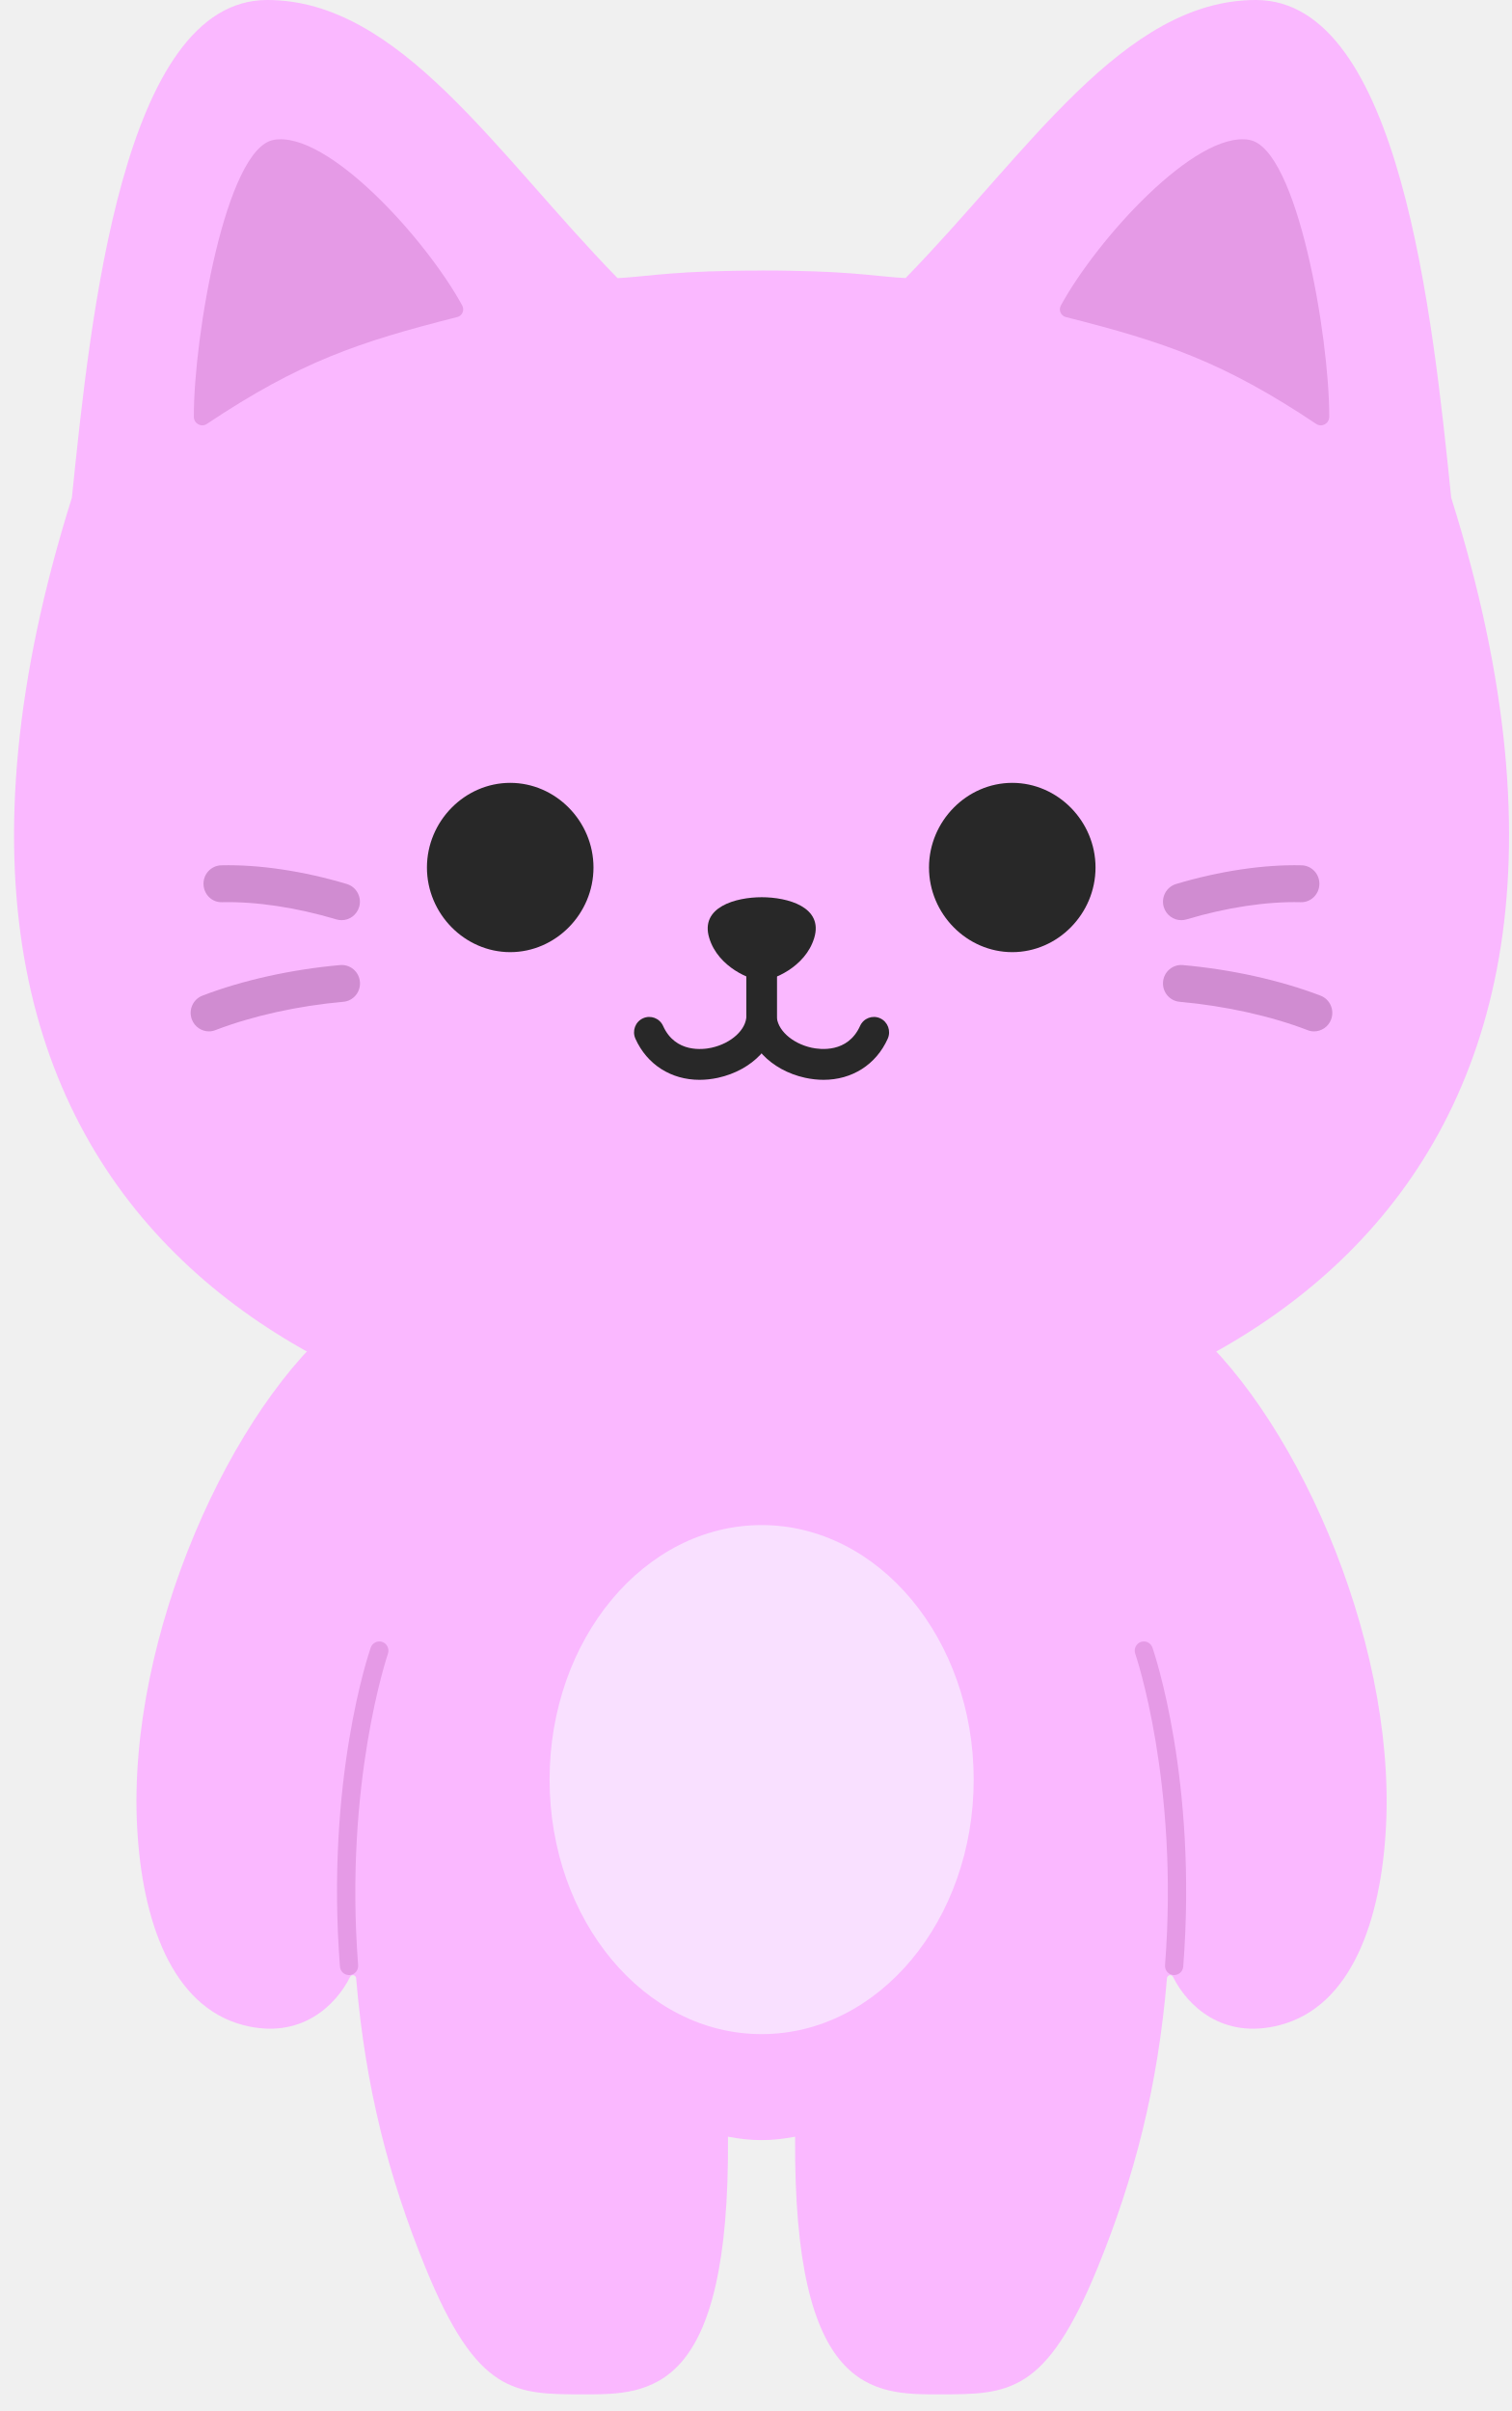
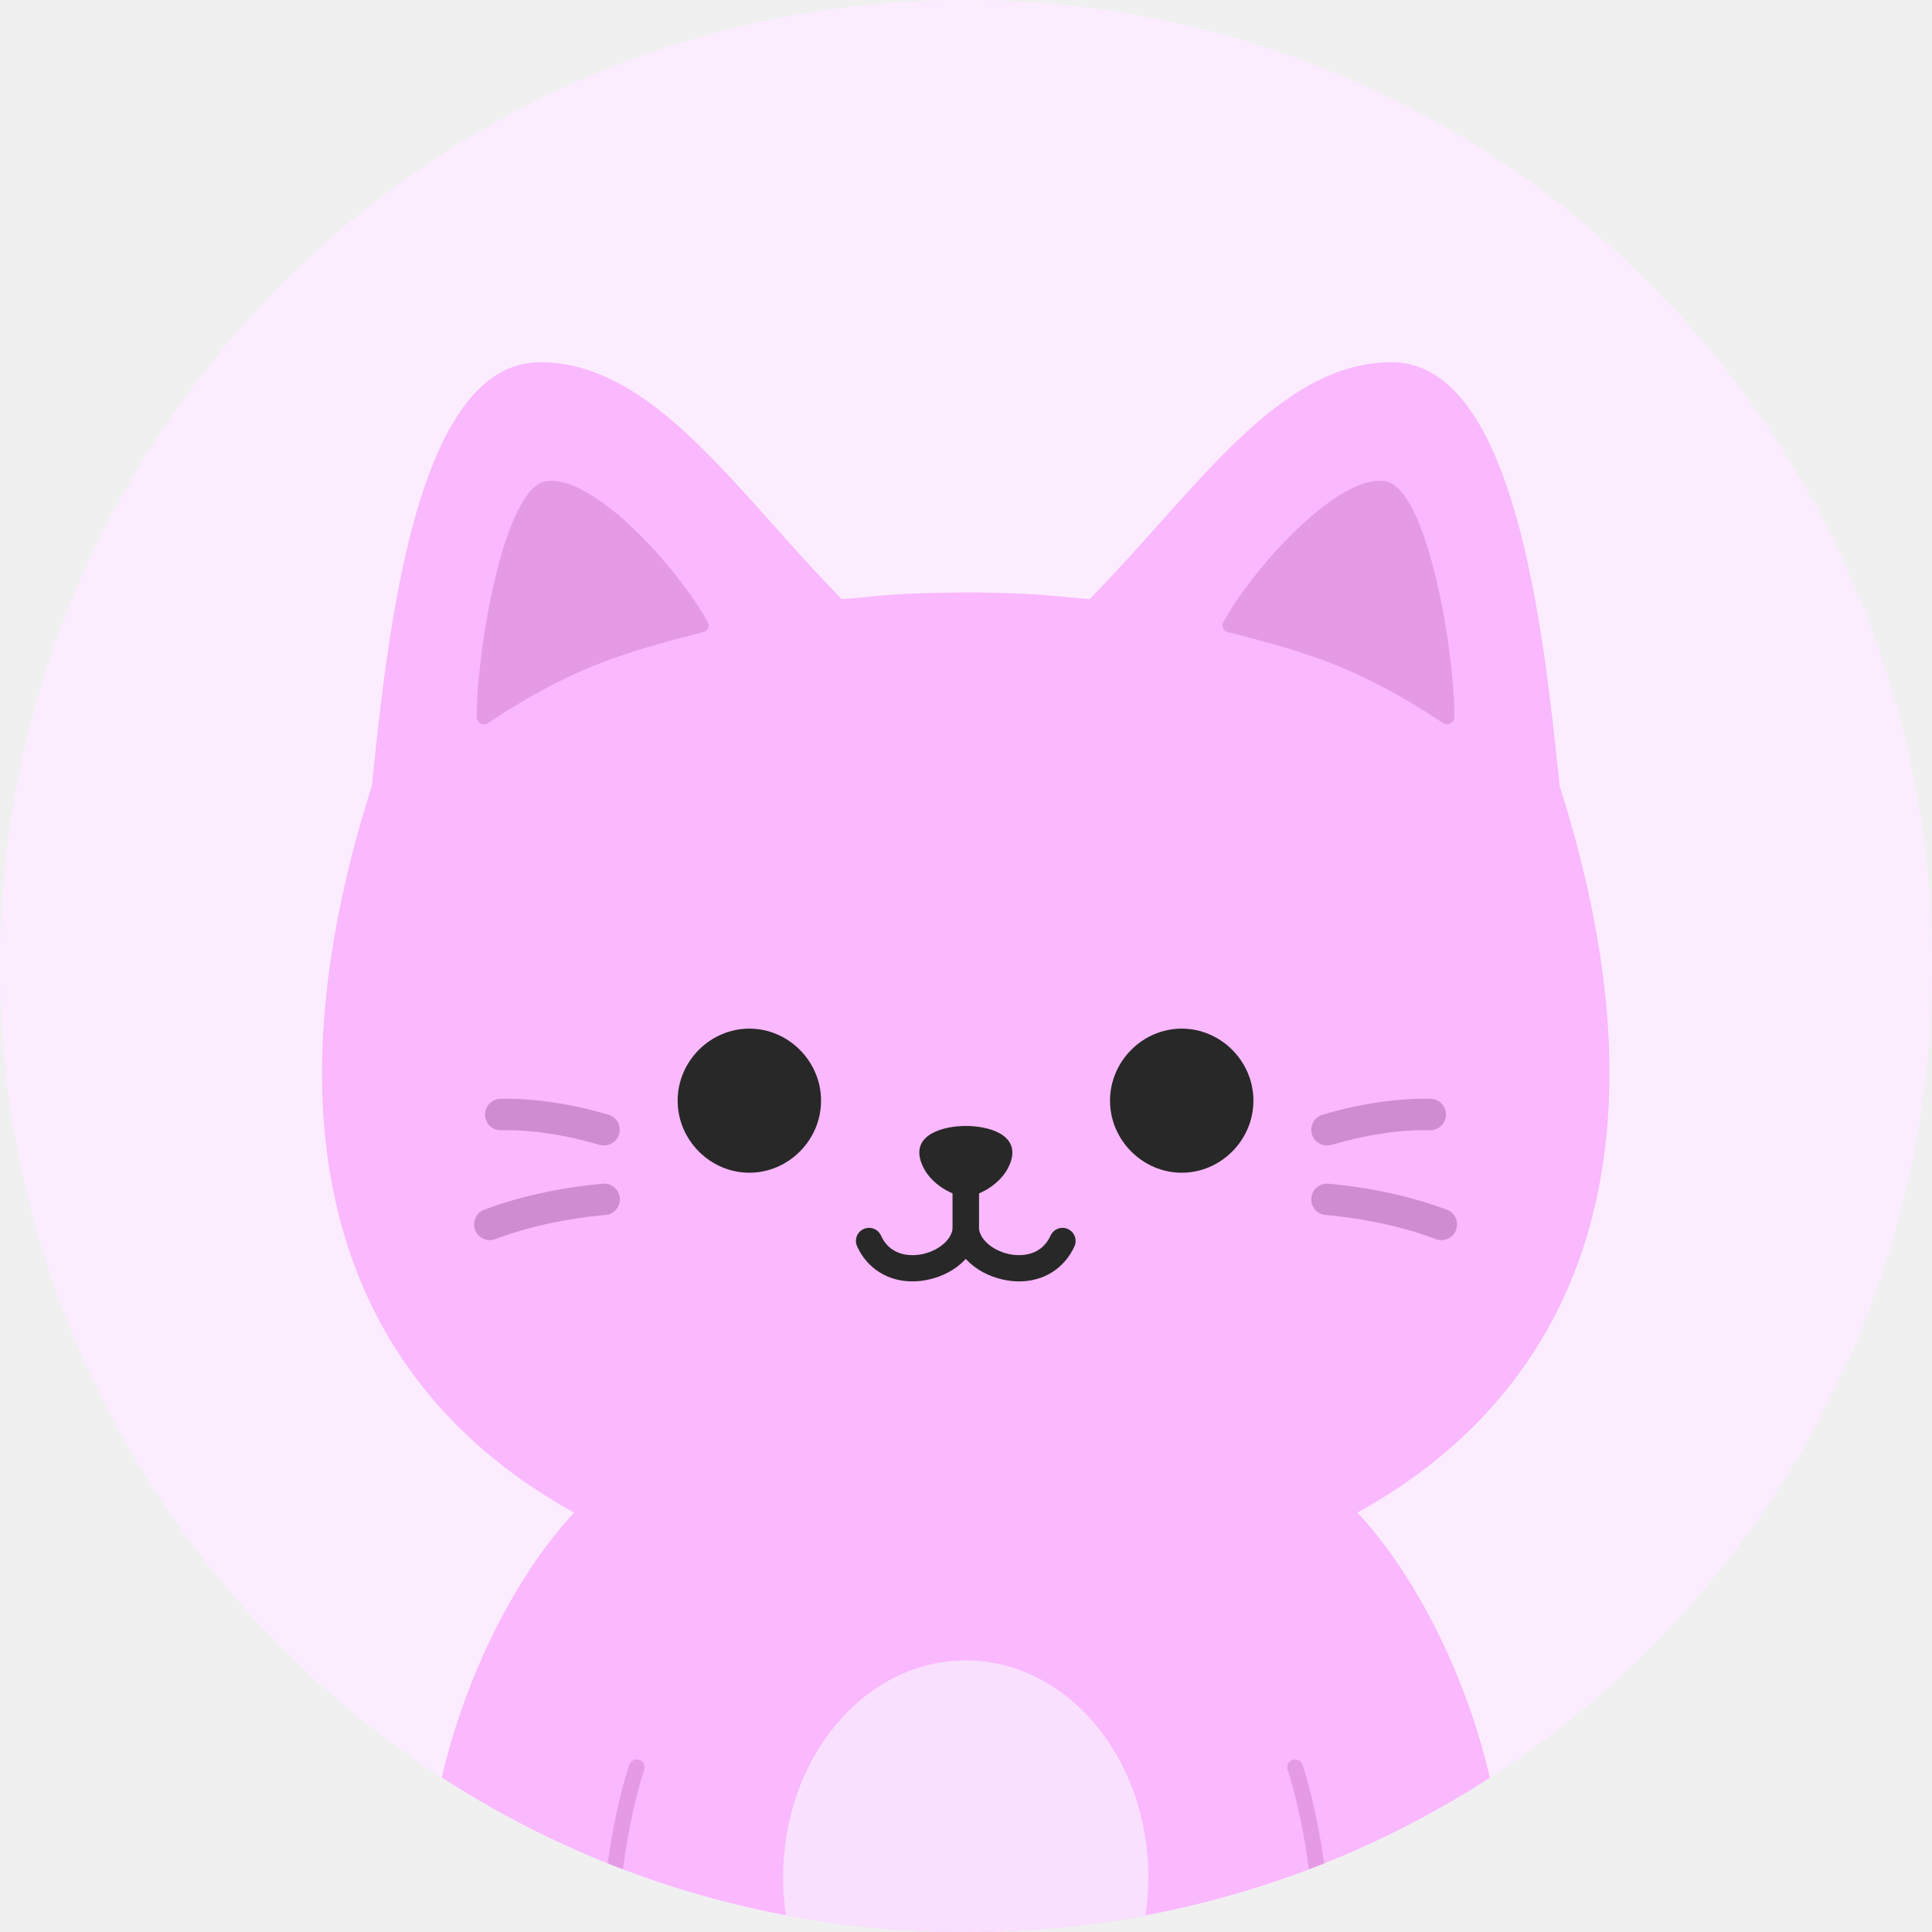
- <svg xmlns="http://www.w3.org/2000/svg" width="74" height="118" viewBox="0 0 74 118" fill="none">
-   <path d="M37.277 104.742C37.863 104.742 38.301 104.684 38.92 104.576C38.825 117.186 42.752 117.189 45.97 117.186C49.379 117.183 51.198 117.186 53.741 110.949C55.506 106.617 56.673 102.183 57.12 96.821C57.135 96.659 57.346 96.611 57.418 96.755C58.12 98.167 59.847 99.835 62.628 99.118C66.159 98.209 67.603 93.977 67.841 89.413C68.332 80.075 63.188 68.774 57.769 64.493H16.784C11.366 68.774 6.221 80.078 6.712 89.413C6.95 93.977 8.397 98.209 11.925 99.118C14.706 99.835 16.433 98.167 17.136 96.755C17.207 96.611 17.418 96.659 17.433 96.821C17.88 102.183 19.044 106.614 20.812 110.949C23.355 117.186 25.174 117.183 28.583 117.186C31.801 117.186 35.731 117.186 35.633 104.576C36.252 104.684 36.687 104.742 37.277 104.742Z" fill="#FAB8FF" />
-   <path d="M37.281 99.555C43.013 99.555 47.66 93.978 47.66 87.098C47.66 80.218 43.013 74.641 37.281 74.641C31.549 74.641 26.902 80.218 26.902 87.098C26.902 93.978 31.549 99.555 37.281 99.555Z" fill="#F9E0FF" />
-   <path d="M17.083 96.665C16.851 96.665 16.657 96.485 16.64 96.25C15.934 87.138 18.054 80.897 18.146 80.638C18.227 80.404 18.483 80.28 18.715 80.361C18.947 80.443 19.069 80.702 18.989 80.936C18.968 81 16.839 87.27 17.53 96.181C17.548 96.431 17.366 96.647 17.119 96.665C17.107 96.665 17.095 96.665 17.083 96.665Z" fill="#E59AE6" />
-   <path d="M57.473 96.665C57.473 96.665 57.449 96.665 57.437 96.665C57.19 96.647 57.009 96.428 57.026 96.181C57.72 87.255 55.592 81 55.568 80.936C55.487 80.702 55.609 80.443 55.842 80.361C56.074 80.28 56.33 80.404 56.41 80.638C56.5 80.9 58.622 87.138 57.917 96.25C57.899 96.488 57.702 96.665 57.473 96.665Z" fill="#E59AE6" />
-   <path d="M37.278 13.239C37.793 13.239 38.261 13.242 38.693 13.252C40.395 13.279 41.5 13.36 42.358 13.438C43.123 13.507 43.694 13.577 44.325 13.61C50.298 7.49 54.984 0 61.474 0C68.53 0 70.126 15.479 71.034 24.36C82.345 60.324 57.455 71.39 37.275 71.39C17.096 71.39 -7.791 60.321 3.519 24.357C4.43 15.476 6.023 0 13.079 0C19.57 0 24.256 7.49 30.228 13.613C30.859 13.58 31.431 13.51 32.196 13.441C33.057 13.363 34.161 13.282 35.861 13.255C36.29 13.245 36.76 13.242 37.275 13.242L37.278 13.239Z" fill="#FAB8FF" />
-   <path d="M13.392 6.849C11.051 7.27 9.479 16.503 9.488 20.395C9.488 20.733 9.852 20.931 10.125 20.748C14.681 17.707 17.545 16.741 22.386 15.516C22.624 15.456 22.746 15.179 22.627 14.956C20.867 11.726 16.038 6.373 13.392 6.846V6.849Z" fill="#E59AE6" />
-   <path d="M61.16 6.849C63.501 7.27 65.073 16.503 65.064 20.395C65.064 20.733 64.7 20.931 64.427 20.748C59.871 17.707 57.007 16.741 52.166 15.516C51.928 15.456 51.806 15.179 51.925 14.956C53.685 11.726 58.514 6.373 61.16 6.846V6.849Z" fill="#E59AE6" />
-   <path d="M24.974 46.6C27.198 46.6 29.05 44.724 29.05 42.458C29.05 40.191 27.198 38.315 24.974 38.315C22.75 38.315 20.898 40.191 20.898 42.458C20.898 44.724 22.75 46.6 24.974 46.6Z" fill="#282828" />
-   <path d="M49.548 46.6C47.325 46.6 45.473 44.724 45.473 42.458C45.473 40.191 47.325 38.315 49.548 38.315C51.773 38.315 53.624 40.191 53.624 42.458C53.624 44.724 51.773 46.6 49.548 46.6Z" fill="#282828" />
-   <path d="M37.285 43.912C36.02 43.912 34.254 44.39 34.716 45.907C35.153 47.355 36.785 47.991 37.285 47.991C37.785 47.991 39.417 47.355 39.854 45.907C40.316 44.387 38.55 43.912 37.285 43.912Z" fill="#282828" />
-   <path d="M34.243 52.849C32.859 52.849 31.677 52.115 31.102 50.836C30.932 50.456 31.096 50.011 31.471 49.839C31.846 49.667 32.287 49.833 32.457 50.212C33.061 51.552 34.422 51.368 34.827 51.278C35.8 51.064 36.536 50.387 36.536 49.704V46.793C36.536 46.377 36.869 46.04 37.28 46.04C37.691 46.04 38.024 46.377 38.024 46.793V49.704C38.024 51.124 36.839 52.377 35.142 52.75C34.836 52.816 34.535 52.849 34.243 52.849Z" fill="#282828" />
-   <path d="M40.312 52.849C40.021 52.849 39.72 52.816 39.413 52.75C37.716 52.377 36.531 51.124 36.531 49.704V46.793C36.531 46.377 36.865 46.04 37.276 46.04C37.686 46.04 38.02 46.377 38.02 46.793V49.704C38.02 50.387 38.755 51.064 39.729 51.278C40.131 51.365 41.494 51.552 42.099 50.212C42.268 49.833 42.712 49.667 43.084 49.839C43.459 50.011 43.623 50.459 43.453 50.836C42.879 52.115 41.697 52.849 40.312 52.849Z" fill="#282828" />
-   <path d="M10.227 50.478C9.867 50.478 9.528 50.255 9.391 49.894C9.215 49.427 9.447 48.906 9.909 48.729C11.868 47.976 14.261 47.446 16.649 47.233C17.14 47.19 17.575 47.555 17.617 48.051C17.662 48.548 17.298 48.988 16.807 49.03C14.577 49.228 12.353 49.722 10.543 50.417C10.439 50.457 10.332 50.478 10.227 50.478Z" fill="#D08CD1" />
-   <path d="M16.723 45.035C16.639 45.035 16.553 45.023 16.469 44.999C14.522 44.415 12.537 44.117 10.875 44.156C10.378 44.177 9.973 43.774 9.961 43.274C9.949 42.774 10.339 42.362 10.834 42.35C12.676 42.305 14.856 42.63 16.976 43.265C17.449 43.407 17.72 43.909 17.58 44.388C17.464 44.779 17.11 45.035 16.723 45.035Z" fill="#D08CD1" />
-   <path d="M64.319 50.478C64.215 50.478 64.108 50.46 64.003 50.417C62.193 49.722 59.969 49.231 57.739 49.03C57.248 48.985 56.885 48.548 56.929 48.051C56.974 47.555 57.406 47.19 57.897 47.233C60.285 47.446 62.678 47.979 64.638 48.729C65.099 48.906 65.331 49.427 65.156 49.894C65.022 50.255 64.679 50.478 64.319 50.478Z" fill="#D08CD1" />
-   <path d="M57.82 45.035C57.436 45.035 57.079 44.782 56.963 44.388C56.823 43.909 57.094 43.407 57.567 43.265C59.687 42.63 61.869 42.305 63.709 42.35C64.203 42.362 64.593 42.774 64.581 43.274C64.57 43.774 64.162 44.171 63.667 44.156C62.006 44.114 60.02 44.415 58.073 44.999C57.99 45.023 57.903 45.035 57.82 45.035Z" fill="#D08CD1" />
+ <svg xmlns="http://www.w3.org/2000/svg" width="48" height="48" viewBox="0 0 48 48" fill="none">
+   <g clip-path="url(#clip0_1751_11371)">
+     <rect width="48" height="48" rx="24" fill="#FBEDFF" />
+     <path d="M23.995 54.258C24.251 54.258 24.443 54.234 24.713 54.187C24.672 59.636 26.388 59.637 27.795 59.636C29.285 59.634 30.08 59.636 31.192 56.94C31.963 55.069 32.473 53.153 32.669 50.836C32.675 50.766 32.767 50.745 32.799 50.807C33.106 51.417 33.861 52.138 35.076 51.828C36.62 51.436 37.251 49.607 37.355 47.635C37.569 43.6 35.321 38.717 32.952 36.867H15.038C12.669 38.717 10.421 43.601 10.635 47.635C10.739 49.607 11.372 51.436 12.914 51.828C14.13 52.138 14.884 51.417 15.191 50.807C15.223 50.745 15.315 50.766 15.322 50.836C15.517 53.153 16.026 55.067 16.799 56.94C17.91 59.636 18.705 59.634 20.195 59.636C21.602 59.636 23.32 59.636 23.277 54.187C23.547 54.234 23.737 54.258 23.995 54.258Z" fill="#FAB8FF" />
+     <path d="M23.994 52.017C26.499 52.017 28.53 49.607 28.53 46.635C28.53 43.662 26.499 41.252 23.994 41.252C21.488 41.252 19.457 43.662 19.457 46.635C19.457 49.607 21.488 52.017 23.994 52.017Z" fill="#F9E0FF" />
+     <path d="M15.171 50.769C15.069 50.769 14.985 50.691 14.977 50.589C14.668 46.652 15.595 43.955 15.635 43.843C15.67 43.742 15.782 43.689 15.884 43.724C15.985 43.759 16.039 43.871 16.004 43.972C15.995 43.999 15.064 46.709 15.366 50.559C15.374 50.667 15.294 50.761 15.186 50.769C15.181 50.769 15.176 50.769 15.171 50.769Z" fill="#E59AE6" />
+     <path d="M32.824 50.769C32.824 50.769 32.814 50.769 32.809 50.769C32.7 50.761 32.621 50.666 32.629 50.559C32.932 46.702 32.002 43.999 31.991 43.972C31.956 43.871 32.01 43.759 32.111 43.724C32.212 43.689 32.324 43.742 32.36 43.843C32.399 43.956 33.327 46.652 33.018 50.589C33.01 50.692 32.924 50.769 32.824 50.769Z" fill="#E59AE6" />
+     <path d="M23.994 14.721C24.219 14.721 24.423 14.722 24.612 14.726C25.356 14.738 25.839 14.773 26.214 14.807C26.549 14.836 26.798 14.866 27.074 14.881C29.685 12.236 31.733 9 34.57 9C37.654 9 38.352 15.688 38.749 19.526C43.693 35.066 32.813 39.847 23.993 39.847C15.172 39.847 4.294 35.065 9.238 19.524C9.636 15.687 10.332 9 13.416 9C16.253 9 18.302 12.236 20.912 14.882C21.188 14.868 21.438 14.838 21.773 14.808C22.149 14.774 22.631 14.739 23.375 14.727C23.562 14.723 23.767 14.722 23.993 14.722L23.994 14.721Z" fill="#FAB8FF" />
+     <path d="M13.55 11.959C12.527 12.141 11.84 16.131 11.844 17.813C11.844 17.958 12.002 18.044 12.122 17.965C14.113 16.651 15.365 16.234 17.481 15.704C17.585 15.678 17.639 15.559 17.587 15.462C16.818 14.066 14.707 11.754 13.55 11.958V11.959Z" fill="#E59AE6" />
+     <path d="M34.428 11.959C35.451 12.141 36.138 16.131 36.134 17.813C36.134 17.958 35.975 18.044 35.856 17.965C33.865 16.651 32.613 16.234 30.497 15.704C30.393 15.678 30.339 15.559 30.391 15.462C31.16 14.066 33.271 11.754 34.428 11.958V11.959Z" fill="#E59AE6" />
+     <path d="M18.617 29.136C19.59 29.136 20.399 28.326 20.399 27.346C20.399 26.366 19.59 25.556 18.617 25.556C17.645 25.556 16.836 26.366 16.836 27.346C16.836 28.326 17.645 29.136 18.617 29.136Z" fill="#282828" />
+     <path d="M29.36 29.136C28.388 29.136 27.578 28.326 27.578 27.346C27.578 26.366 28.388 25.556 29.36 25.556C30.332 25.556 31.141 26.366 31.141 27.346C31.141 28.326 30.332 29.136 29.36 29.136Z" fill="#282828" />
+     <path d="M23.996 27.974C23.443 27.974 22.671 28.181 22.873 28.837C23.064 29.462 23.777 29.737 23.996 29.737C24.214 29.737 24.927 29.462 25.119 28.837C25.32 28.18 24.549 27.974 23.996 27.974Z" fill="#282828" />
+     <path d="M22.668 31.836C22.063 31.836 21.546 31.518 21.295 30.966C21.221 30.802 21.292 30.609 21.456 30.535C21.62 30.461 21.813 30.532 21.887 30.696C22.151 31.275 22.746 31.196 22.923 31.157C23.348 31.064 23.67 30.772 23.67 30.477V29.219C23.67 29.039 23.816 28.894 23.995 28.894C24.175 28.894 24.32 29.039 24.32 29.219V30.477C24.32 31.09 23.803 31.632 23.061 31.793C22.927 31.822 22.795 31.836 22.668 31.836Z" fill="#282828" />
+     <path d="M25.321 31.836C25.193 31.836 25.062 31.822 24.928 31.793C24.186 31.632 23.668 31.09 23.668 30.477V29.219C23.668 29.039 23.814 28.894 23.993 28.894C24.173 28.894 24.319 29.039 24.319 29.219V30.477C24.319 30.772 24.64 31.064 25.066 31.157C25.241 31.195 25.837 31.275 26.102 30.696C26.176 30.532 26.37 30.461 26.532 30.535C26.696 30.609 26.768 30.803 26.694 30.966C26.442 31.518 25.926 31.836 25.321 31.836Z" fill="#282828" />
+     <path d="M12.169 30.811C12.011 30.811 11.863 30.715 11.803 30.559C11.726 30.357 11.828 30.132 12.029 30.056C12.886 29.73 13.932 29.502 14.976 29.409C15.19 29.391 15.38 29.548 15.399 29.763C15.418 29.978 15.259 30.168 15.045 30.186C14.07 30.271 13.098 30.485 12.307 30.785C12.261 30.802 12.214 30.811 12.169 30.811Z" fill="#D08CD1" />
+     <path d="M15.006 28.459C14.97 28.459 14.932 28.454 14.896 28.444C14.045 28.192 13.177 28.063 12.45 28.08C12.233 28.089 12.056 27.914 12.051 27.698C12.046 27.483 12.216 27.304 12.432 27.299C13.238 27.28 14.19 27.42 15.117 27.695C15.324 27.756 15.442 27.973 15.381 28.18C15.33 28.349 15.175 28.459 15.006 28.459Z" fill="#D08CD1" />
+     <path d="M35.81 30.811C35.764 30.811 35.717 30.804 35.672 30.785C34.88 30.485 33.908 30.273 32.934 30.186C32.719 30.166 32.56 29.978 32.58 29.763C32.599 29.548 32.788 29.391 33.003 29.409C34.046 29.502 35.093 29.732 35.949 30.056C36.151 30.132 36.252 30.357 36.175 30.559C36.117 30.715 35.967 30.811 35.81 30.811Z" fill="#D08CD1" />
+     <path d="M32.969 28.459C32.801 28.459 32.645 28.35 32.594 28.18C32.533 27.973 32.651 27.756 32.858 27.695C33.785 27.42 34.739 27.28 35.543 27.299C35.759 27.304 35.93 27.483 35.924 27.698C35.919 27.914 35.741 28.086 35.525 28.08C34.799 28.061 33.931 28.192 33.08 28.444C33.043 28.454 33.005 28.459 32.969 28.459Z" fill="#D08CD1" />
+   </g>
+   <defs>
+     <clipPath id="clip0_1751_11371">
+       <rect width="48" height="48" rx="24" fill="white" />
+     </clipPath>
+   </defs>
</svg>
